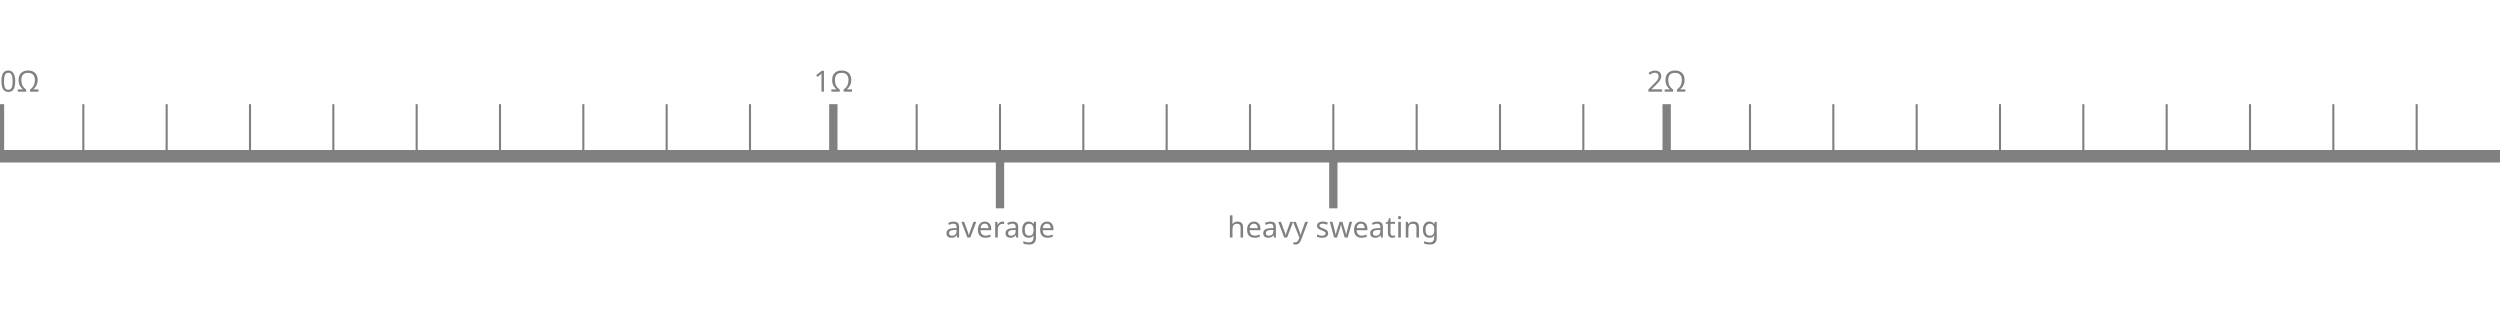
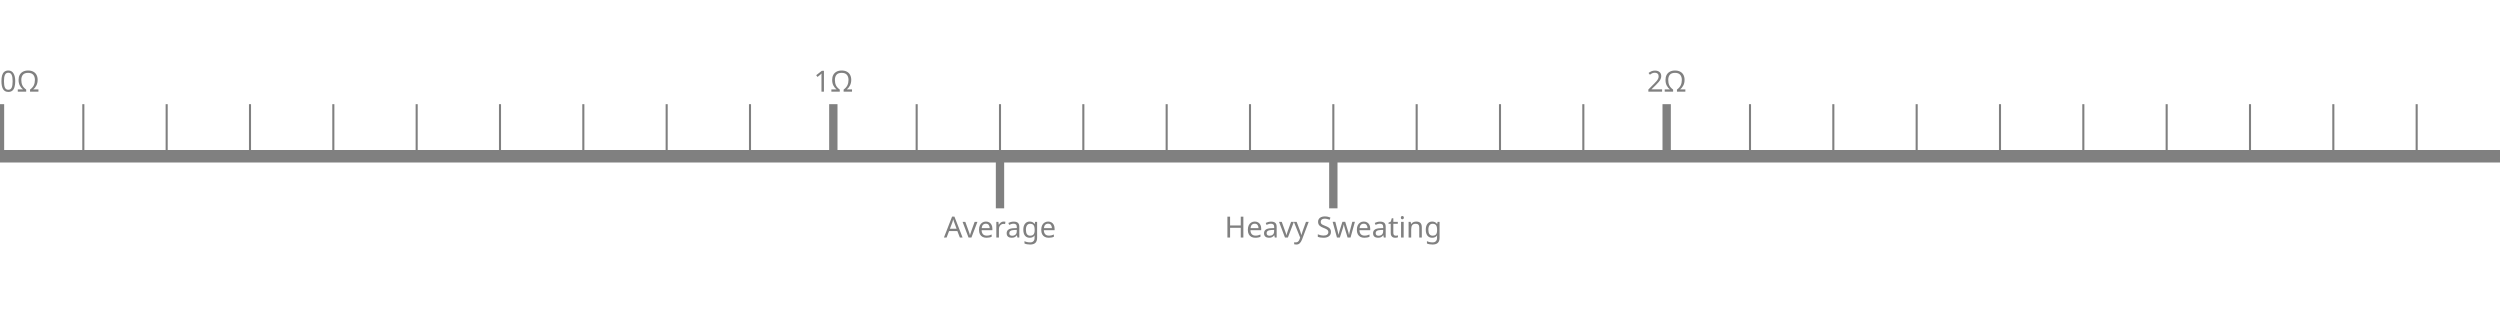
<svg xmlns="http://www.w3.org/2000/svg" width="600" height="75" id="svg2" version="1.1">
  <line stroke="grey" stroke-width="3" fill="None" x1="0" x2="600" y1="37.5" y2="37.5" />
  <line stroke="grey" stroke-width="2" fill="None" x1="240.0" x2="240.0" y1="37.5" y2="50.0" />
-   <text x="240.0" y="57.0" font-family="sans-serif" font-size="7" text-anchor="middle" fill="grey">average</text>
+   <text x="240.0" y="57.0" font-family="sans-serif" font-size="7" text-anchor="middle" fill="grey">Average</text>
  <line stroke="grey" stroke-width="2" fill="None" x1="320.0" x2="320.0" y1="37.5" y2="50.0" />
-   <text x="320.0" y="57.0" font-family="sans-serif" font-size="7" text-anchor="middle" fill="grey">heavy sweating</text>
+   <text x="320.0" y="57.0" font-family="sans-serif" font-size="7" text-anchor="middle" fill="grey">Heavy Sweating</text>
  <text x="0.0" y="22.0" font-family="sans-serif" font-size="7" text-anchor="start" fill="grey">0Ω</text>
  <line stroke="grey" stroke-width="2" fill="None" x1="0.0" x2="0.0" y1="37.5" y2="25.0" />
  <line stroke="grey" stroke-width="0.5" fill="None" x1="20.0" x2="20.0" y1="37.5" y2="25.0" />
  <line stroke="grey" stroke-width="0.5" fill="None" x1="40.0" x2="40.0" y1="37.5" y2="25.0" />
  <line stroke="grey" stroke-width="0.5" fill="None" x1="60" x2="60" y1="37.5" y2="25.0" />
  <line stroke="grey" stroke-width="0.5" fill="None" x1="80.0" x2="80.0" y1="37.5" y2="25.0" />
  <line stroke="grey" stroke-width="0.5" fill="None" x1="100.0" x2="100.0" y1="37.5" y2="25.0" />
  <line stroke="grey" stroke-width="0.5" fill="None" x1="120.0" x2="120.0" y1="37.5" y2="25.0" />
  <line stroke="grey" stroke-width="0.5" fill="None" x1="140.0" x2="140.0" y1="37.5" y2="25.0" />
  <line stroke="grey" stroke-width="0.5" fill="None" x1="160" x2="160" y1="37.5" y2="25.0" />
  <line stroke="grey" stroke-width="0.5" fill="None" x1="180.0" x2="180.0" y1="37.5" y2="25.0" />
  <text x="200" y="22.0" font-family="sans-serif" font-size="7" text-anchor="middle" fill="grey">1Ω</text>
  <line stroke="grey" stroke-width="2" fill="None" x1="200" x2="200" y1="37.5" y2="25.0" />
  <line stroke="grey" stroke-width="0.5" fill="None" x1="220" x2="220" y1="37.5" y2="25.0" />
  <line stroke="grey" stroke-width="0.5" fill="None" x1="240.0" x2="240.0" y1="37.5" y2="25.0" />
  <line stroke="grey" stroke-width="0.5" fill="None" x1="260.0" x2="260.0" y1="37.5" y2="25.0" />
  <line stroke="grey" stroke-width="0.5" fill="None" x1="280" x2="280" y1="37.5" y2="25.0" />
  <line stroke="grey" stroke-width="0.5" fill="None" x1="300" x2="300" y1="37.5" y2="25.0" />
  <line stroke="grey" stroke-width="0.5" fill="None" x1="320" x2="320" y1="37.5" y2="25.0" />
  <line stroke="grey" stroke-width="0.5" fill="None" x1="340" x2="340" y1="37.5" y2="25.0" />
  <line stroke="grey" stroke-width="0.5" fill="None" x1="360" x2="360" y1="37.5" y2="25.0" />
  <line stroke="grey" stroke-width="0.5" fill="None" x1="380" x2="380" y1="37.5" y2="25.0" />
  <text x="400" y="22.0" font-family="sans-serif" font-size="7" text-anchor="middle" fill="grey">2Ω</text>
  <line stroke="grey" stroke-width="2" fill="None" x1="400" x2="400" y1="37.5" y2="25.0" />
  <line stroke="grey" stroke-width="0.5" fill="None" x1="420" x2="420" y1="37.5" y2="25.0" />
  <line stroke="grey" stroke-width="0.5" fill="None" x1="440" x2="440" y1="37.5" y2="25.0" />
  <line stroke="grey" stroke-width="0.5" fill="None" x1="460" x2="460" y1="37.5" y2="25.0" />
  <line stroke="grey" stroke-width="0.5" fill="None" x1="480" x2="480" y1="37.5" y2="25.0" />
  <line stroke="grey" stroke-width="0.5" fill="None" x1="500" x2="500" y1="37.5" y2="25.0" />
  <line stroke="grey" stroke-width="0.5" fill="None" x1="520" x2="520" y1="37.5" y2="25.0" />
  <line stroke="grey" stroke-width="0.5" fill="None" x1="540" x2="540" y1="37.5" y2="25.0" />
  <line stroke="grey" stroke-width="0.5" fill="None" x1="560" x2="560" y1="37.5" y2="25.0" />
  <line stroke="grey" stroke-width="0.5" fill="None" x1="580" x2="580" y1="37.5" y2="25.0" />
</svg>
